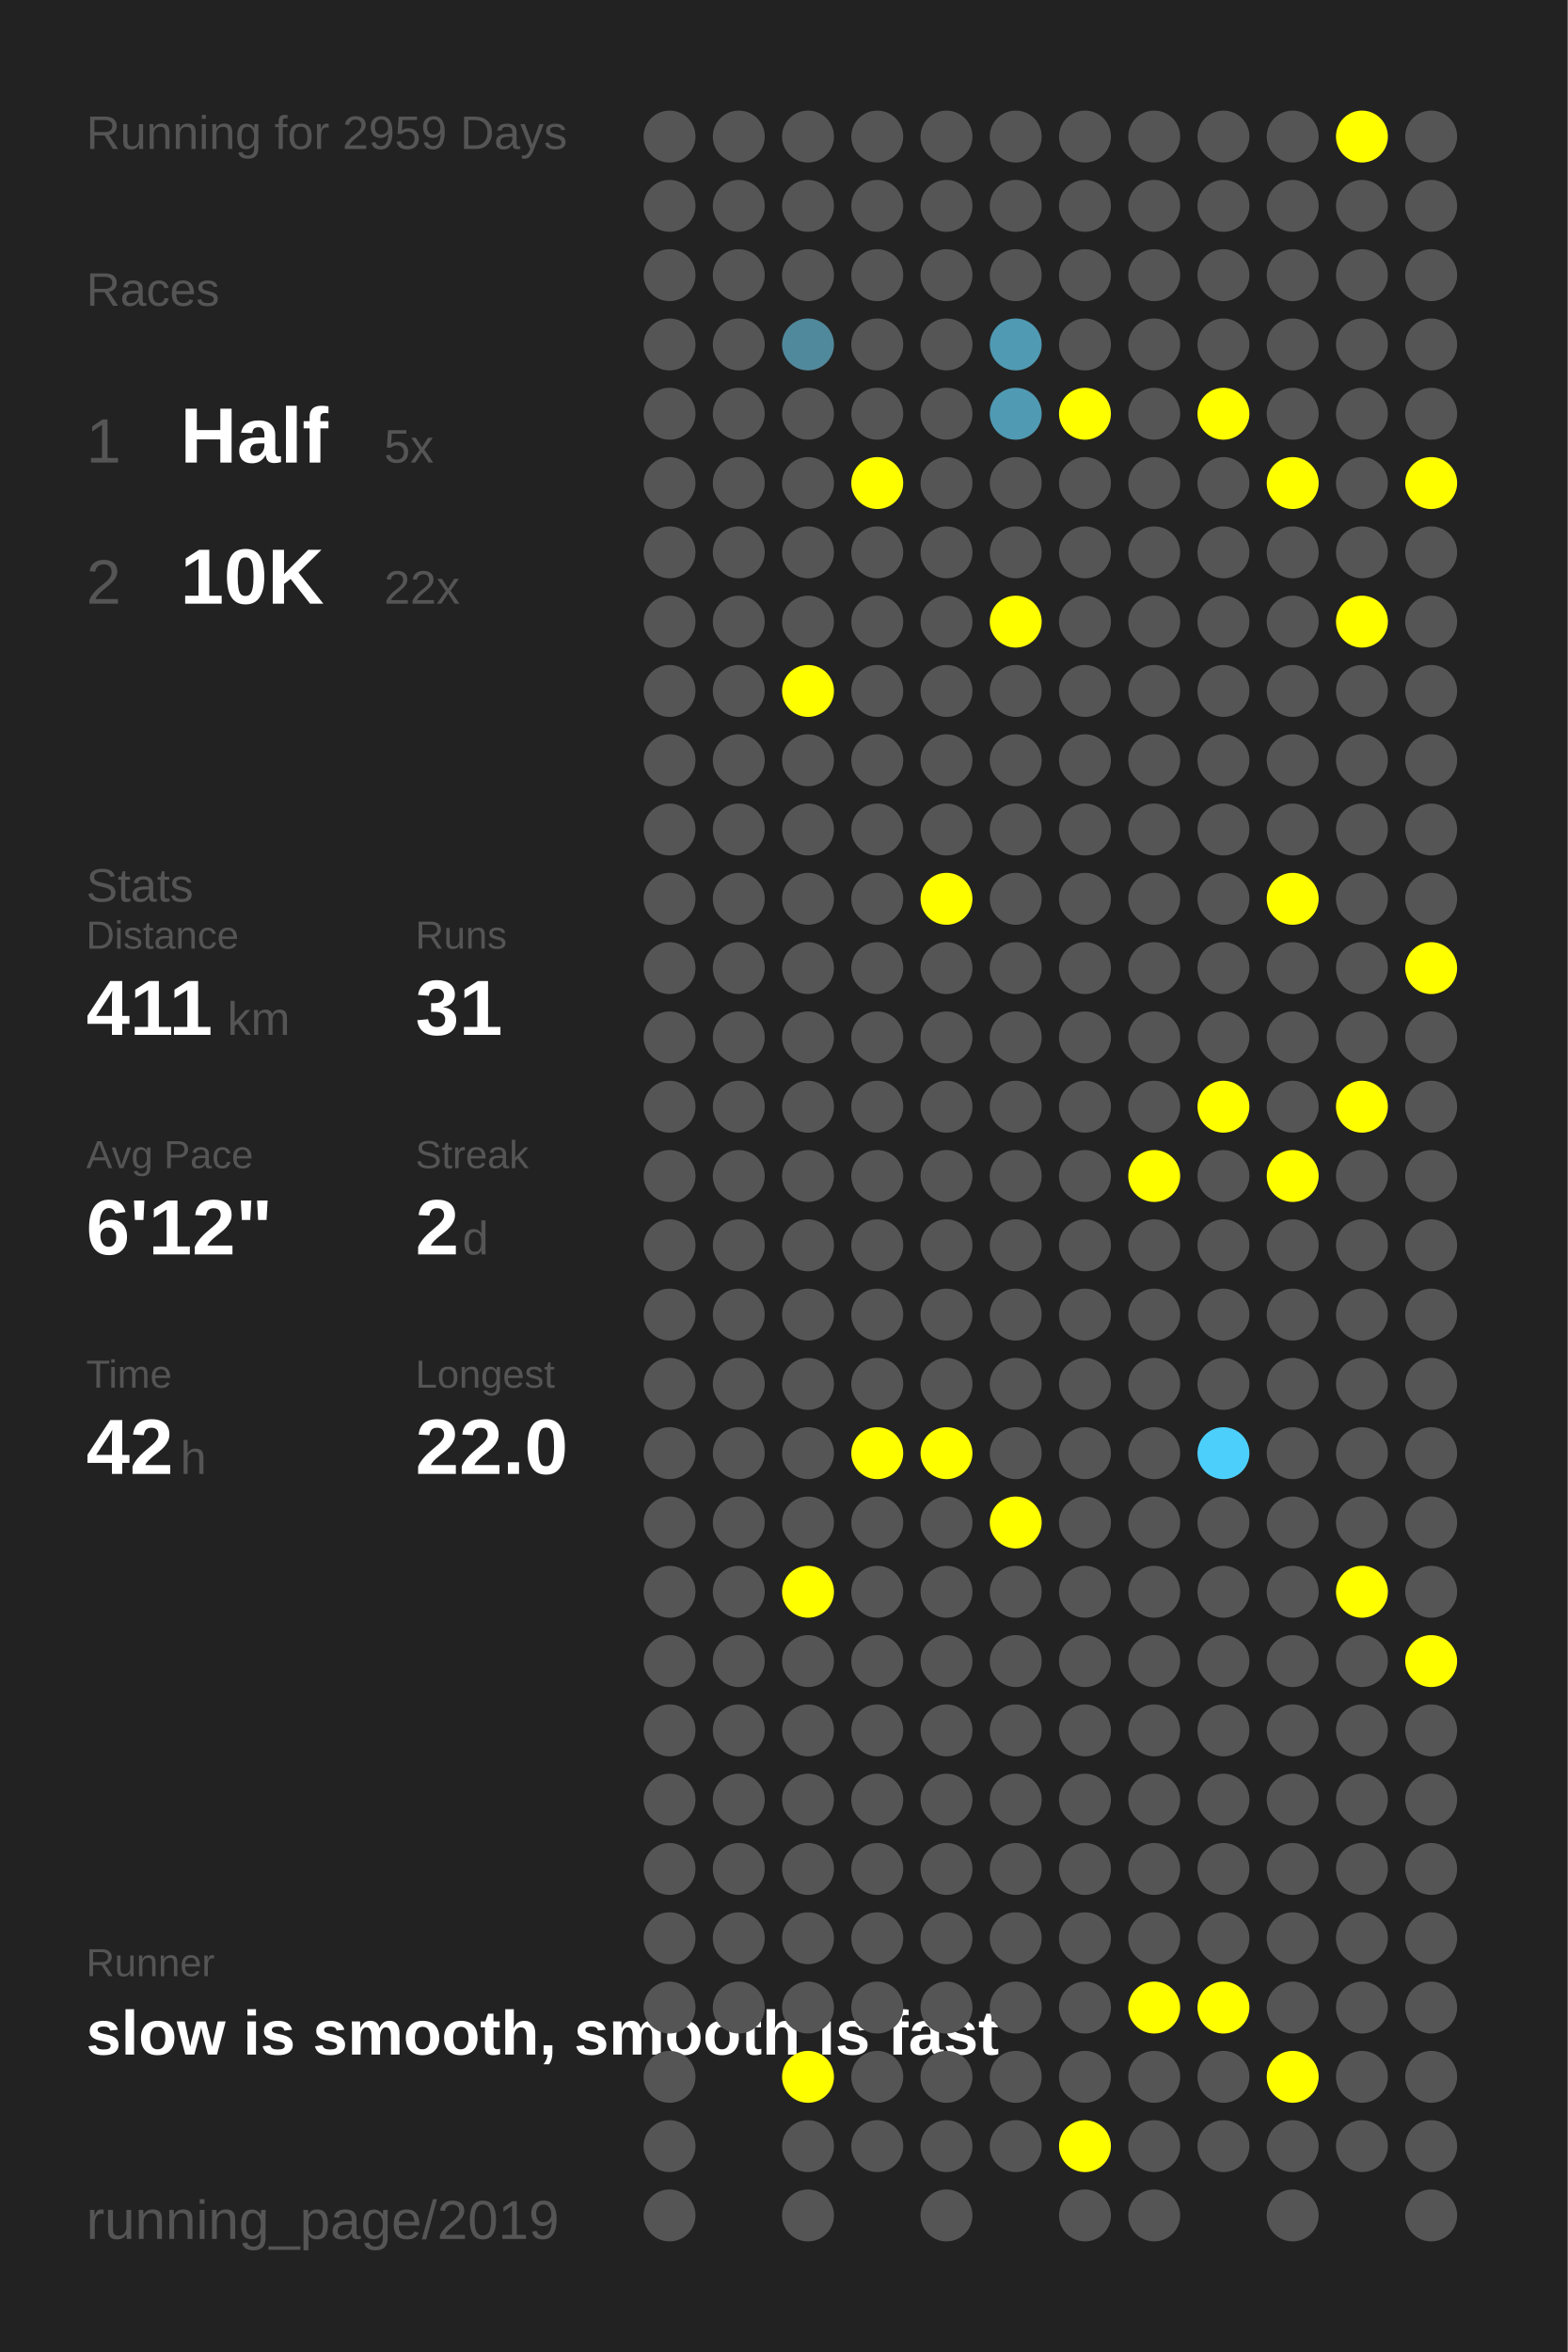
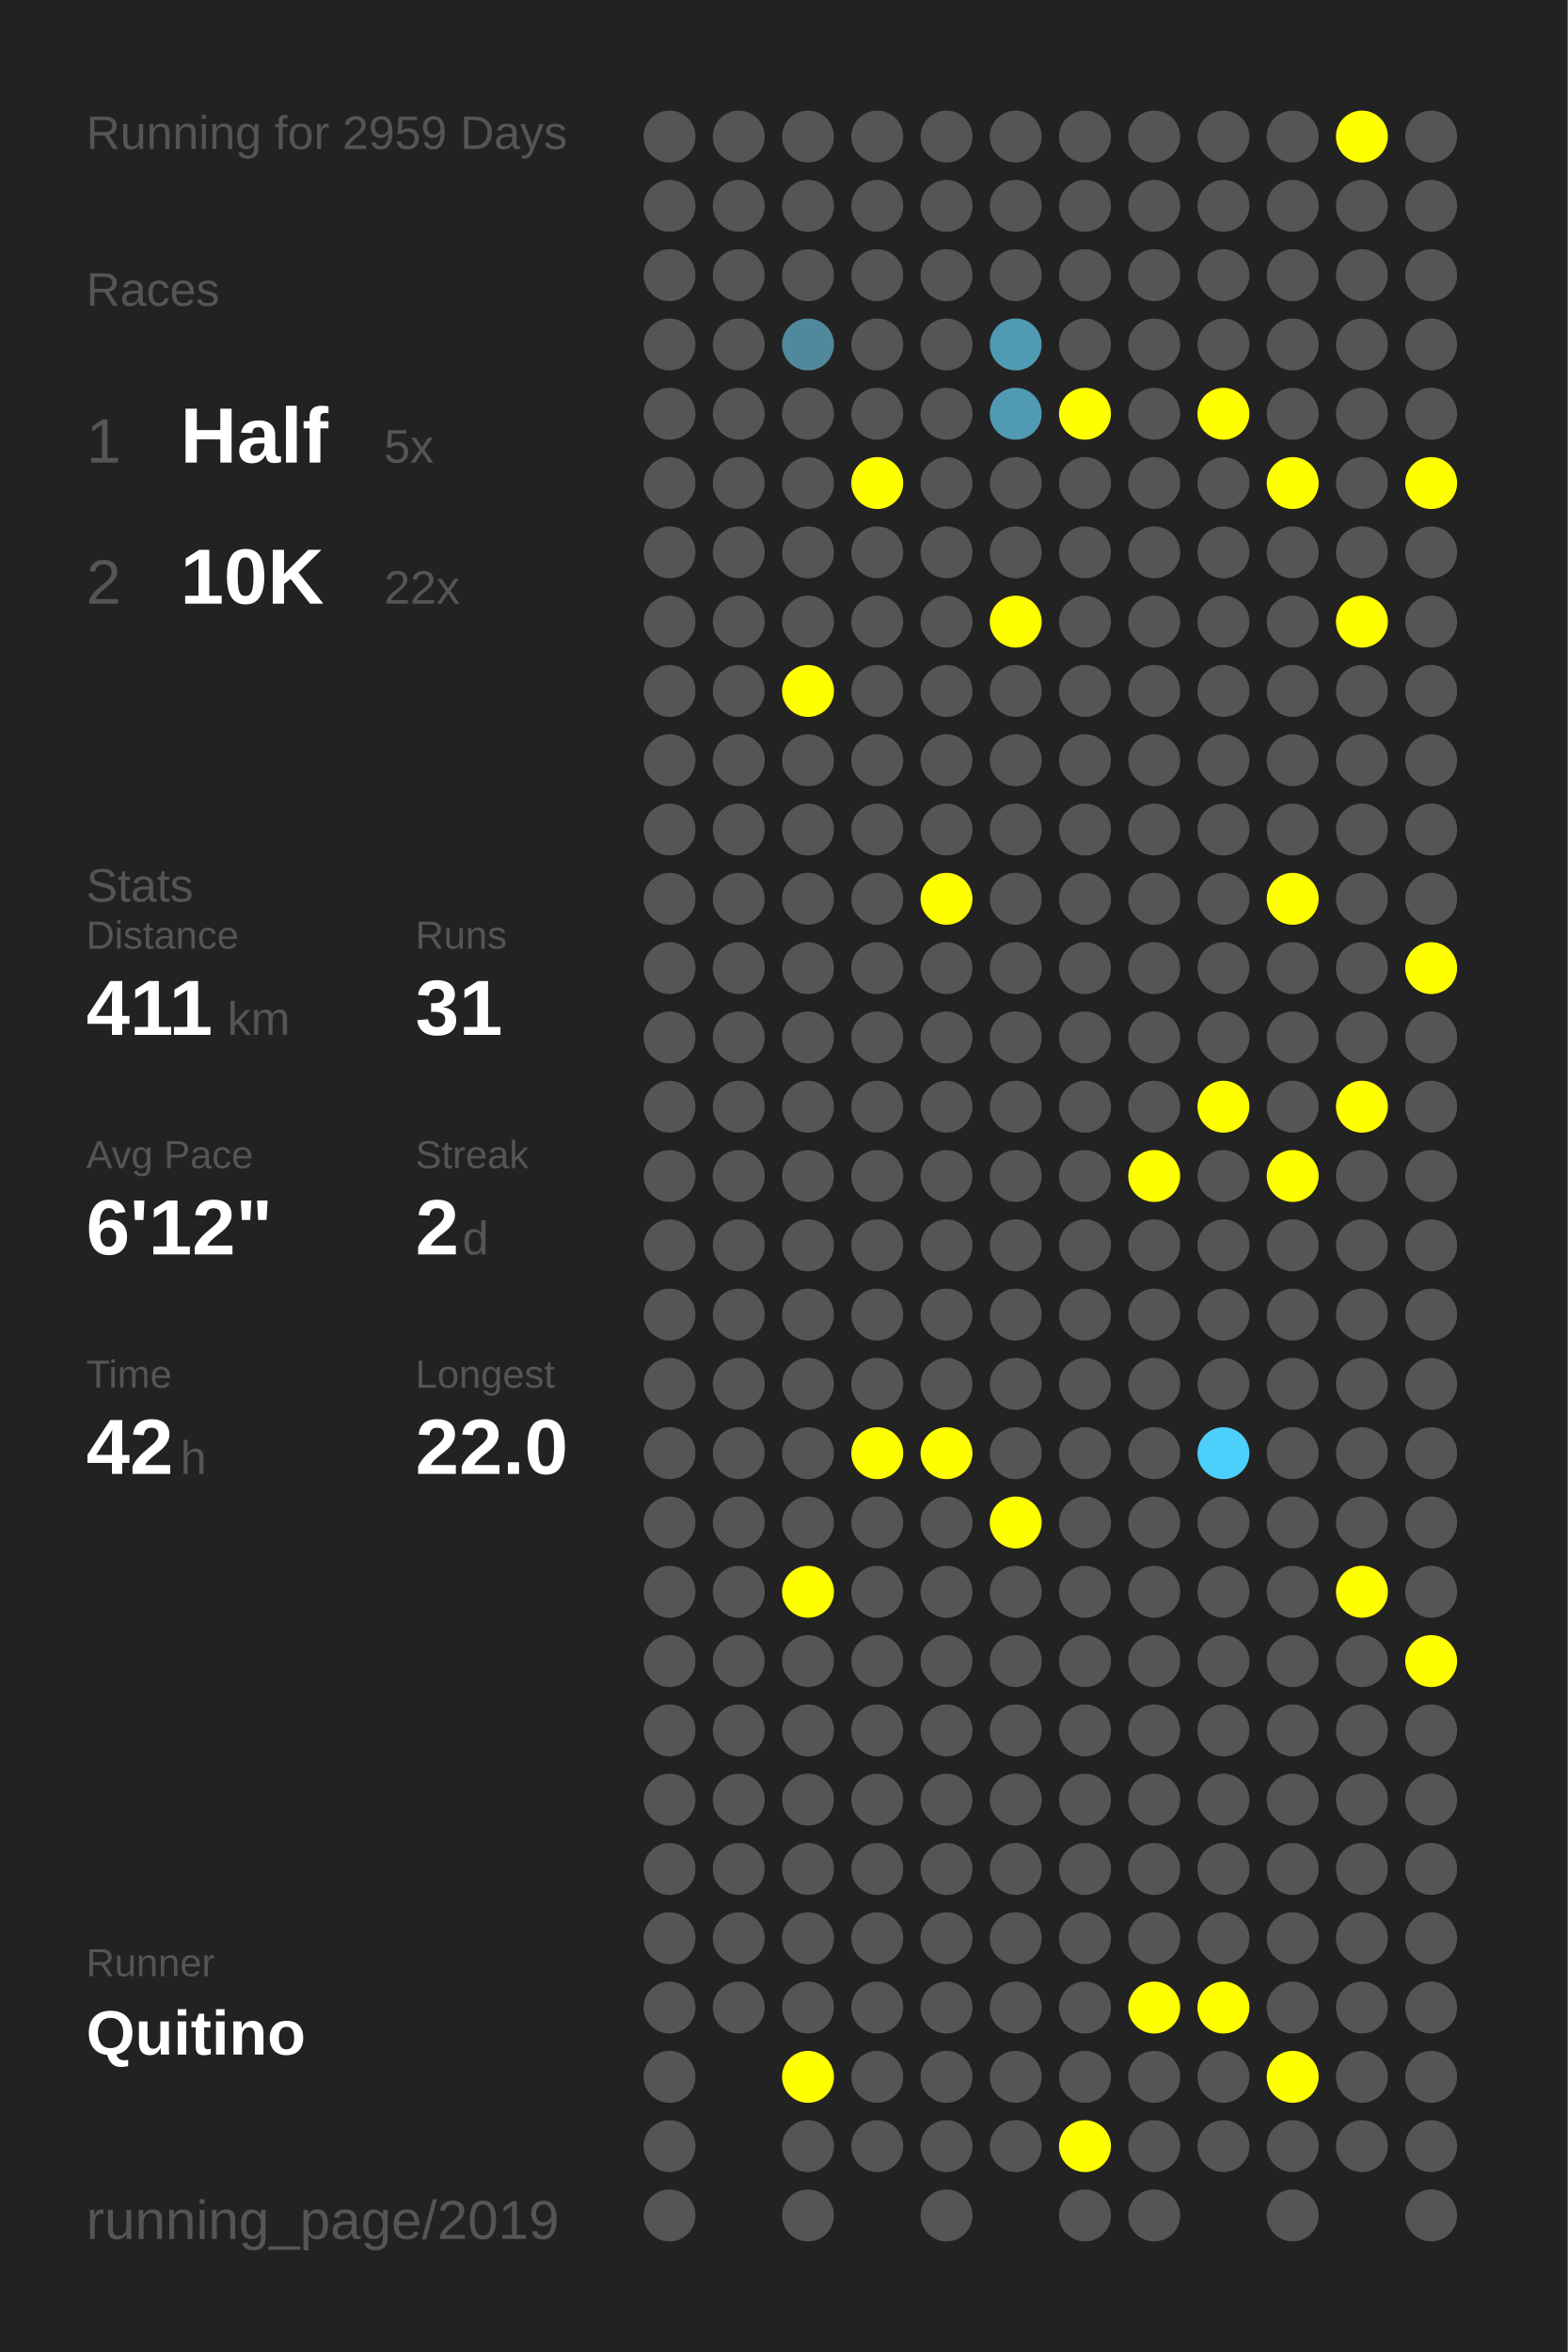
<svg xmlns="http://www.w3.org/2000/svg" baseProfile="full" height="300mm" version="1.1" viewBox="0,0,200,300" width="200mm">
  <defs />
  <rect fill="#222222" height="300" width="200" x="0" y="0" />
  <text fill="#555555" style="font-size:6px; font-family:Arial;" x="11" y="19">Running for 2959 Days</text>
  <text fill="#555555" style="font-size:6px; font-family:Arial;" x="11" y="39">Races</text>
  <text fill="#555555" style="font-size:8px; font-family:Arial;" x="11" y="59">1</text>
  <text fill="#FFFFFF" style="font-size:10px; font-family:Arial; font-weight:bold;" x="23" y="59">Half</text>
  <text fill="#555555" style="font-size:6px; font-family:Arial;" x="49" y="59">5x</text>
  <text fill="#555555" style="font-size:8px; font-family:Arial;" x="11" y="77">2</text>
  <text fill="#FFFFFF" style="font-size:10px; font-family:Arial; font-weight:bold;" x="23" y="77">10K</text>
  <text fill="#555555" style="font-size:6px; font-family:Arial;" x="49" y="77">22x</text>
  <text fill="#555555" style="font-size:6px; font-family:Arial;" x="11" y="115">Stats</text>
  <text fill="#555555" style="font-size:5px; font-family:Arial;" x="11" y="121">Distance</text>
  <text fill="#FFFFFF" style="font-size:10px; font-family:Arial; font-weight:bold;" x="11" y="132">411</text>
  <text fill="#555555" style="font-size:6px; font-family:Arial;" x="29" y="132">km</text>
  <text fill="#555555" style="font-size:5px; font-family:Arial;" x="53" y="121">Runs</text>
  <text fill="#FFFFFF" style="font-size:10px; font-family:Arial; font-weight:bold;" x="53" y="132">31</text>
  <text fill="#555555" style="font-size:5px; font-family:Arial;" x="11" y="149">Avg Pace</text>
  <text fill="#FFFFFF" style="font-size:10px; font-family:Arial; font-weight:bold;" x="11" y="160">6'12"</text>
  <text fill="#555555" style="font-size:5px; font-family:Arial;" x="53" y="149">Streak</text>
  <text fill="#FFFFFF" style="font-size:10px; font-family:Arial; font-weight:bold;" x="53" y="160">2</text>
  <text fill="#555555" style="font-size:6px; font-family:Arial;" x="59" y="160">d</text>
  <text fill="#555555" style="font-size:5px; font-family:Arial;" x="11" y="177">Time</text>
  <text fill="#FFFFFF" style="font-size:10px; font-family:Arial; font-weight:bold;" x="11" y="188">42</text>
  <text fill="#555555" style="font-size:6px; font-family:Arial;" x="23" y="188">h</text>
  <text fill="#555555" style="font-size:5px; font-family:Arial;" x="53" y="177">Longest</text>
  <text fill="#FFFFFF" style="font-size:10px; font-family:Arial; font-weight:bold;" x="53" y="188">22.0</text>
  <text fill="#555555" style="font-size:5px; font-family:Arial;" x="11" y="252.065">Runner</text>
-   <text fill="#FFFFFF" style="font-size:8px; font-family:Arial; font-weight:bold;" x="11" y="262.065">slow is smooth, smooth is fast</text>
+   <text fill="#FFFFFF" style="font-size:8px; font-family:Arial; font-weight:bold;" x="11" y="262.065">Quitino</text>
  <text fill="#555555" style="font-size:7px; font-family:Arial;" x="11" y="285.581">running_page/2019</text>
  <circle cx="85.417" cy="17.419" fill="#555555" r="3.312" />
  <circle cx="85.417" cy="26.258" fill="#555555" r="3.312" />
  <circle cx="85.417" cy="35.097" fill="#555555" r="3.312" />
  <circle cx="85.417" cy="43.935" fill="#555555" r="3.312" />
  <circle cx="85.417" cy="52.774" fill="#555555" r="3.312" />
  <circle cx="85.417" cy="61.613" fill="#555555" r="3.312" />
  <circle cx="85.417" cy="70.452" fill="#555555" r="3.312" />
  <circle cx="85.417" cy="79.29" fill="#555555" r="3.312" />
  <circle cx="85.417" cy="88.129" fill="#555555" r="3.312" />
  <circle cx="85.417" cy="96.968" fill="#555555" r="3.312" />
  <circle cx="85.417" cy="105.806" fill="#555555" r="3.312" />
  <circle cx="85.417" cy="114.645" fill="#555555" r="3.312" />
  <circle cx="85.417" cy="123.484" fill="#555555" r="3.312" />
  <circle cx="85.417" cy="132.323" fill="#555555" r="3.312" />
  <circle cx="85.417" cy="141.161" fill="#555555" r="3.312" />
  <circle cx="85.417" cy="150" fill="#555555" r="3.312" />
  <circle cx="85.417" cy="158.839" fill="#555555" r="3.312" />
  <circle cx="85.417" cy="167.677" fill="#555555" r="3.312" />
  <circle cx="85.417" cy="176.516" fill="#555555" r="3.312" />
  <circle cx="85.417" cy="185.355" fill="#555555" r="3.312" />
  <circle cx="85.417" cy="194.194" fill="#555555" r="3.312" />
  <circle cx="85.417" cy="203.032" fill="#555555" r="3.312" />
  <circle cx="85.417" cy="211.871" fill="#555555" r="3.312" />
  <circle cx="85.417" cy="220.71" fill="#555555" r="3.312" />
  <circle cx="85.417" cy="229.548" fill="#555555" r="3.312" />
  <circle cx="85.417" cy="238.387" fill="#555555" r="3.312" />
  <circle cx="85.417" cy="247.226" fill="#555555" r="3.312" />
  <circle cx="85.417" cy="256.065" fill="#555555" r="3.312" />
  <circle cx="85.417" cy="264.903" fill="#555555" r="3.312" />
  <circle cx="85.417" cy="273.742" fill="#555555" r="3.312" />
  <circle cx="85.417" cy="282.581" fill="#555555" r="3.312" />
  <circle cx="94.25" cy="17.419" fill="#555555" r="3.312" />
  <circle cx="94.25" cy="26.258" fill="#555555" r="3.312" />
  <circle cx="94.25" cy="35.097" fill="#555555" r="3.312" />
  <circle cx="94.25" cy="43.935" fill="#555555" r="3.312" />
  <circle cx="94.25" cy="52.774" fill="#555555" r="3.312" />
  <circle cx="94.25" cy="61.613" fill="#555555" r="3.312" />
  <circle cx="94.25" cy="70.452" fill="#555555" r="3.312" />
  <circle cx="94.25" cy="79.29" fill="#555555" r="3.312" />
  <circle cx="94.25" cy="88.129" fill="#555555" r="3.312" />
  <circle cx="94.25" cy="96.968" fill="#555555" r="3.312" />
  <circle cx="94.25" cy="105.806" fill="#555555" r="3.312" />
  <circle cx="94.25" cy="114.645" fill="#555555" r="3.312" />
  <circle cx="94.25" cy="123.484" fill="#555555" r="3.312" />
  <circle cx="94.25" cy="132.323" fill="#555555" r="3.312" />
  <circle cx="94.25" cy="141.161" fill="#555555" r="3.312" />
  <circle cx="94.25" cy="150" fill="#555555" r="3.312" />
  <circle cx="94.25" cy="158.839" fill="#555555" r="3.312" />
  <circle cx="94.25" cy="167.677" fill="#555555" r="3.312" />
  <circle cx="94.25" cy="176.516" fill="#555555" r="3.312" />
  <circle cx="94.25" cy="185.355" fill="#555555" r="3.312" />
  <circle cx="94.25" cy="194.194" fill="#555555" r="3.312" />
  <circle cx="94.25" cy="203.032" fill="#555555" r="3.312" />
  <circle cx="94.25" cy="211.871" fill="#555555" r="3.312" />
  <circle cx="94.25" cy="220.71" fill="#555555" r="3.312" />
  <circle cx="94.25" cy="229.548" fill="#555555" r="3.312" />
  <circle cx="94.25" cy="238.387" fill="#555555" r="3.312" />
  <circle cx="94.25" cy="247.226" fill="#555555" r="3.312" />
  <circle cx="94.25" cy="256.065" fill="#555555" r="3.312" />
  <circle cx="103.083" cy="17.419" fill="#555555" r="3.312" />
  <circle cx="103.083" cy="26.258" fill="#555555" r="3.312" />
  <circle cx="103.083" cy="35.097" fill="#555555" r="3.312" />
  <circle cx="103.083" cy="43.935" fill="#51899c" r="3.312" />
  <circle cx="103.083" cy="52.774" fill="#555555" r="3.312" />
  <circle cx="103.083" cy="61.613" fill="#555555" r="3.312" />
  <circle cx="103.083" cy="70.452" fill="#555555" r="3.312" />
  <circle cx="103.083" cy="79.29" fill="#555555" r="3.312" />
  <circle cx="103.083" cy="88.129" fill="#FFFF00" r="3.312" />
  <circle cx="103.083" cy="96.968" fill="#555555" r="3.312" />
  <circle cx="103.083" cy="105.806" fill="#555555" r="3.312" />
  <circle cx="103.083" cy="114.645" fill="#555555" r="3.312" />
  <circle cx="103.083" cy="123.484" fill="#555555" r="3.312" />
  <circle cx="103.083" cy="132.323" fill="#555555" r="3.312" />
  <circle cx="103.083" cy="141.161" fill="#555555" r="3.312" />
  <circle cx="103.083" cy="150" fill="#555555" r="3.312" />
  <circle cx="103.083" cy="158.839" fill="#555555" r="3.312" />
  <circle cx="103.083" cy="167.677" fill="#555555" r="3.312" />
  <circle cx="103.083" cy="176.516" fill="#555555" r="3.312" />
  <circle cx="103.083" cy="185.355" fill="#555555" r="3.312" />
  <circle cx="103.083" cy="194.194" fill="#555555" r="3.312" />
  <circle cx="103.083" cy="203.032" fill="#FFFF00" r="3.312" />
  <circle cx="103.083" cy="211.871" fill="#555555" r="3.312" />
  <circle cx="103.083" cy="220.71" fill="#555555" r="3.312" />
  <circle cx="103.083" cy="229.548" fill="#555555" r="3.312" />
  <circle cx="103.083" cy="238.387" fill="#555555" r="3.312" />
  <circle cx="103.083" cy="247.226" fill="#555555" r="3.312" />
  <circle cx="103.083" cy="256.065" fill="#555555" r="3.312" />
  <circle cx="103.083" cy="264.903" fill="#FFFF00" r="3.312" />
  <circle cx="103.083" cy="273.742" fill="#555555" r="3.312" />
  <circle cx="103.083" cy="282.581" fill="#555555" r="3.312" />
  <circle cx="111.917" cy="17.419" fill="#555555" r="3.312" />
  <circle cx="111.917" cy="26.258" fill="#555555" r="3.312" />
  <circle cx="111.917" cy="35.097" fill="#555555" r="3.312" />
  <circle cx="111.917" cy="43.935" fill="#555555" r="3.312" />
  <circle cx="111.917" cy="52.774" fill="#555555" r="3.312" />
  <circle cx="111.917" cy="61.613" fill="#FFFF00" r="3.312" />
  <circle cx="111.917" cy="70.452" fill="#555555" r="3.312" />
  <circle cx="111.917" cy="79.29" fill="#555555" r="3.312" />
  <circle cx="111.917" cy="88.129" fill="#555555" r="3.312" />
  <circle cx="111.917" cy="96.968" fill="#555555" r="3.312" />
  <circle cx="111.917" cy="105.806" fill="#555555" r="3.312" />
  <circle cx="111.917" cy="114.645" fill="#555555" r="3.312" />
  <circle cx="111.917" cy="123.484" fill="#555555" r="3.312" />
  <circle cx="111.917" cy="132.323" fill="#555555" r="3.312" />
  <circle cx="111.917" cy="141.161" fill="#555555" r="3.312" />
  <circle cx="111.917" cy="150" fill="#555555" r="3.312" />
  <circle cx="111.917" cy="158.839" fill="#555555" r="3.312" />
  <circle cx="111.917" cy="167.677" fill="#555555" r="3.312" />
  <circle cx="111.917" cy="176.516" fill="#555555" r="3.312" />
  <circle cx="111.917" cy="185.355" fill="#FFFF00" r="3.312" />
  <circle cx="111.917" cy="194.194" fill="#555555" r="3.312" />
  <circle cx="111.917" cy="203.032" fill="#555555" r="3.312" />
  <circle cx="111.917" cy="211.871" fill="#555555" r="3.312" />
  <circle cx="111.917" cy="220.71" fill="#555555" r="3.312" />
  <circle cx="111.917" cy="229.548" fill="#555555" r="3.312" />
  <circle cx="111.917" cy="238.387" fill="#555555" r="3.312" />
  <circle cx="111.917" cy="247.226" fill="#555555" r="3.312" />
  <circle cx="111.917" cy="256.065" fill="#555555" r="3.312" />
  <circle cx="111.917" cy="264.903" fill="#555555" r="3.312" />
  <circle cx="111.917" cy="273.742" fill="#555555" r="3.312" />
  <circle cx="120.75" cy="17.419" fill="#555555" r="3.312" />
  <circle cx="120.75" cy="26.258" fill="#555555" r="3.312" />
  <circle cx="120.75" cy="35.097" fill="#555555" r="3.312" />
  <circle cx="120.75" cy="43.935" fill="#555555" r="3.312" />
  <circle cx="120.75" cy="52.774" fill="#555555" r="3.312" />
  <circle cx="120.75" cy="61.613" fill="#555555" r="3.312" />
  <circle cx="120.75" cy="70.452" fill="#555555" r="3.312" />
  <circle cx="120.75" cy="79.29" fill="#555555" r="3.312" />
  <circle cx="120.75" cy="88.129" fill="#555555" r="3.312" />
  <circle cx="120.75" cy="96.968" fill="#555555" r="3.312" />
  <circle cx="120.75" cy="105.806" fill="#555555" r="3.312" />
  <circle cx="120.75" cy="114.645" fill="#FFFF00" r="3.312" />
  <circle cx="120.75" cy="123.484" fill="#555555" r="3.312" />
  <circle cx="120.75" cy="132.323" fill="#555555" r="3.312" />
  <circle cx="120.75" cy="141.161" fill="#555555" r="3.312" />
  <circle cx="120.75" cy="150" fill="#555555" r="3.312" />
  <circle cx="120.75" cy="158.839" fill="#555555" r="3.312" />
  <circle cx="120.75" cy="167.677" fill="#555555" r="3.312" />
  <circle cx="120.75" cy="176.516" fill="#555555" r="3.312" />
  <circle cx="120.75" cy="185.355" fill="#FFFF00" r="3.312" />
  <circle cx="120.75" cy="194.194" fill="#555555" r="3.312" />
  <circle cx="120.75" cy="203.032" fill="#555555" r="3.312" />
  <circle cx="120.75" cy="211.871" fill="#555555" r="3.312" />
  <circle cx="120.75" cy="220.71" fill="#555555" r="3.312" />
  <circle cx="120.75" cy="229.548" fill="#555555" r="3.312" />
  <circle cx="120.75" cy="238.387" fill="#555555" r="3.312" />
  <circle cx="120.75" cy="247.226" fill="#555555" r="3.312" />
  <circle cx="120.75" cy="256.065" fill="#555555" r="3.312" />
  <circle cx="120.75" cy="264.903" fill="#555555" r="3.312" />
  <circle cx="120.75" cy="273.742" fill="#555555" r="3.312" />
  <circle cx="120.75" cy="282.581" fill="#555555" r="3.312" />
  <circle cx="129.583" cy="17.419" fill="#555555" r="3.312" />
  <circle cx="129.583" cy="26.258" fill="#555555" r="3.312" />
  <circle cx="129.583" cy="35.097" fill="#555555" r="3.312" />
  <circle cx="129.583" cy="43.935" fill="#509ab3" r="3.312" />
  <circle cx="129.583" cy="52.774" fill="#509ab3" r="3.312" />
  <circle cx="129.583" cy="61.613" fill="#555555" r="3.312" />
  <circle cx="129.583" cy="70.452" fill="#555555" r="3.312" />
  <circle cx="129.583" cy="79.29" fill="#FFFF00" r="3.312" />
  <circle cx="129.583" cy="88.129" fill="#555555" r="3.312" />
  <circle cx="129.583" cy="96.968" fill="#555555" r="3.312" />
  <circle cx="129.583" cy="105.806" fill="#555555" r="3.312" />
  <circle cx="129.583" cy="114.645" fill="#555555" r="3.312" />
  <circle cx="129.583" cy="123.484" fill="#555555" r="3.312" />
  <circle cx="129.583" cy="132.323" fill="#555555" r="3.312" />
  <circle cx="129.583" cy="141.161" fill="#555555" r="3.312" />
  <circle cx="129.583" cy="150" fill="#555555" r="3.312" />
  <circle cx="129.583" cy="158.839" fill="#555555" r="3.312" />
  <circle cx="129.583" cy="167.677" fill="#555555" r="3.312" />
  <circle cx="129.583" cy="176.516" fill="#555555" r="3.312" />
  <circle cx="129.583" cy="185.355" fill="#555555" r="3.312" />
  <circle cx="129.583" cy="194.194" fill="#FFFF00" r="3.312" />
  <circle cx="129.583" cy="203.032" fill="#555555" r="3.312" />
  <circle cx="129.583" cy="211.871" fill="#555555" r="3.312" />
  <circle cx="129.583" cy="220.71" fill="#555555" r="3.312" />
  <circle cx="129.583" cy="229.548" fill="#555555" r="3.312" />
  <circle cx="129.583" cy="238.387" fill="#555555" r="3.312" />
  <circle cx="129.583" cy="247.226" fill="#555555" r="3.312" />
  <circle cx="129.583" cy="256.065" fill="#555555" r="3.312" />
  <circle cx="129.583" cy="264.903" fill="#555555" r="3.312" />
  <circle cx="129.583" cy="273.742" fill="#555555" r="3.312" />
  <circle cx="138.417" cy="17.419" fill="#555555" r="3.312" />
  <circle cx="138.417" cy="26.258" fill="#555555" r="3.312" />
  <circle cx="138.417" cy="35.097" fill="#555555" r="3.312" />
  <circle cx="138.417" cy="43.935" fill="#555555" r="3.312" />
  <circle cx="138.417" cy="52.774" fill="#FFFF00" r="3.312" />
  <circle cx="138.417" cy="61.613" fill="#555555" r="3.312" />
  <circle cx="138.417" cy="70.452" fill="#555555" r="3.312" />
  <circle cx="138.417" cy="79.29" fill="#555555" r="3.312" />
  <circle cx="138.417" cy="88.129" fill="#555555" r="3.312" />
  <circle cx="138.417" cy="96.968" fill="#555555" r="3.312" />
  <circle cx="138.417" cy="105.806" fill="#555555" r="3.312" />
  <circle cx="138.417" cy="114.645" fill="#555555" r="3.312" />
  <circle cx="138.417" cy="123.484" fill="#555555" r="3.312" />
  <circle cx="138.417" cy="132.323" fill="#555555" r="3.312" />
  <circle cx="138.417" cy="141.161" fill="#555555" r="3.312" />
  <circle cx="138.417" cy="150" fill="#555555" r="3.312" />
  <circle cx="138.417" cy="158.839" fill="#555555" r="3.312" />
  <circle cx="138.417" cy="167.677" fill="#555555" r="3.312" />
  <circle cx="138.417" cy="176.516" fill="#555555" r="3.312" />
  <circle cx="138.417" cy="185.355" fill="#555555" r="3.312" />
  <circle cx="138.417" cy="194.194" fill="#555555" r="3.312" />
  <circle cx="138.417" cy="203.032" fill="#555555" r="3.312" />
  <circle cx="138.417" cy="211.871" fill="#555555" r="3.312" />
  <circle cx="138.417" cy="220.71" fill="#555555" r="3.312" />
  <circle cx="138.417" cy="229.548" fill="#555555" r="3.312" />
  <circle cx="138.417" cy="238.387" fill="#555555" r="3.312" />
  <circle cx="138.417" cy="247.226" fill="#555555" r="3.312" />
  <circle cx="138.417" cy="256.065" fill="#555555" r="3.312" />
  <circle cx="138.417" cy="264.903" fill="#555555" r="3.312" />
  <circle cx="138.417" cy="273.742" fill="#FFFF00" r="3.312" />
  <circle cx="138.417" cy="282.581" fill="#555555" r="3.312" />
  <circle cx="147.25" cy="17.419" fill="#555555" r="3.312" />
  <circle cx="147.25" cy="26.258" fill="#555555" r="3.312" />
  <circle cx="147.25" cy="35.097" fill="#555555" r="3.312" />
  <circle cx="147.25" cy="43.935" fill="#555555" r="3.312" />
  <circle cx="147.25" cy="52.774" fill="#555555" r="3.312" />
  <circle cx="147.25" cy="61.613" fill="#555555" r="3.312" />
  <circle cx="147.25" cy="70.452" fill="#555555" r="3.312" />
  <circle cx="147.25" cy="79.29" fill="#555555" r="3.312" />
  <circle cx="147.25" cy="88.129" fill="#555555" r="3.312" />
  <circle cx="147.25" cy="96.968" fill="#555555" r="3.312" />
  <circle cx="147.25" cy="105.806" fill="#555555" r="3.312" />
  <circle cx="147.25" cy="114.645" fill="#555555" r="3.312" />
  <circle cx="147.25" cy="123.484" fill="#555555" r="3.312" />
  <circle cx="147.25" cy="132.323" fill="#555555" r="3.312" />
  <circle cx="147.25" cy="141.161" fill="#555555" r="3.312" />
  <circle cx="147.25" cy="150" fill="#FFFF00" r="3.312" />
  <circle cx="147.25" cy="158.839" fill="#555555" r="3.312" />
  <circle cx="147.25" cy="167.677" fill="#555555" r="3.312" />
  <circle cx="147.25" cy="176.516" fill="#555555" r="3.312" />
  <circle cx="147.25" cy="185.355" fill="#555555" r="3.312" />
  <circle cx="147.25" cy="194.194" fill="#555555" r="3.312" />
  <circle cx="147.25" cy="203.032" fill="#555555" r="3.312" />
  <circle cx="147.25" cy="211.871" fill="#555555" r="3.312" />
  <circle cx="147.25" cy="220.71" fill="#555555" r="3.312" />
  <circle cx="147.25" cy="229.548" fill="#555555" r="3.312" />
  <circle cx="147.25" cy="238.387" fill="#555555" r="3.312" />
  <circle cx="147.25" cy="247.226" fill="#555555" r="3.312" />
  <circle cx="147.25" cy="256.065" fill="#FFFF00" r="3.312" />
  <circle cx="147.25" cy="264.903" fill="#555555" r="3.312" />
  <circle cx="147.25" cy="273.742" fill="#555555" r="3.312" />
  <circle cx="147.25" cy="282.581" fill="#555555" r="3.312" />
  <circle cx="156.083" cy="17.419" fill="#555555" r="3.312" />
  <circle cx="156.083" cy="26.258" fill="#555555" r="3.312" />
  <circle cx="156.083" cy="35.097" fill="#555555" r="3.312" />
  <circle cx="156.083" cy="43.935" fill="#555555" r="3.312" />
  <circle cx="156.083" cy="52.774" fill="#FFFF00" r="3.312" />
  <circle cx="156.083" cy="61.613" fill="#555555" r="3.312" />
  <circle cx="156.083" cy="70.452" fill="#555555" r="3.312" />
  <circle cx="156.083" cy="79.29" fill="#555555" r="3.312" />
  <circle cx="156.083" cy="88.129" fill="#555555" r="3.312" />
  <circle cx="156.083" cy="96.968" fill="#555555" r="3.312" />
  <circle cx="156.083" cy="105.806" fill="#555555" r="3.312" />
  <circle cx="156.083" cy="114.645" fill="#555555" r="3.312" />
  <circle cx="156.083" cy="123.484" fill="#555555" r="3.312" />
  <circle cx="156.083" cy="132.323" fill="#555555" r="3.312" />
  <circle cx="156.083" cy="141.161" fill="#FFFF00" r="3.312" />
  <circle cx="156.083" cy="150" fill="#555555" r="3.312" />
  <circle cx="156.083" cy="158.839" fill="#555555" r="3.312" />
  <circle cx="156.083" cy="167.677" fill="#555555" r="3.312" />
  <circle cx="156.083" cy="176.516" fill="#555555" r="3.312" />
  <circle cx="156.083" cy="185.355" fill="#4dcffb" r="3.312" />
  <circle cx="156.083" cy="194.194" fill="#555555" r="3.312" />
  <circle cx="156.083" cy="203.032" fill="#555555" r="3.312" />
  <circle cx="156.083" cy="211.871" fill="#555555" r="3.312" />
  <circle cx="156.083" cy="220.71" fill="#555555" r="3.312" />
  <circle cx="156.083" cy="229.548" fill="#555555" r="3.312" />
  <circle cx="156.083" cy="238.387" fill="#555555" r="3.312" />
  <circle cx="156.083" cy="247.226" fill="#555555" r="3.312" />
  <circle cx="156.083" cy="256.065" fill="#FFFF00" r="3.312" />
  <circle cx="156.083" cy="264.903" fill="#555555" r="3.312" />
  <circle cx="156.083" cy="273.742" fill="#555555" r="3.312" />
  <circle cx="164.917" cy="17.419" fill="#555555" r="3.312" />
  <circle cx="164.917" cy="26.258" fill="#555555" r="3.312" />
  <circle cx="164.917" cy="35.097" fill="#555555" r="3.312" />
  <circle cx="164.917" cy="43.935" fill="#555555" r="3.312" />
  <circle cx="164.917" cy="52.774" fill="#555555" r="3.312" />
  <circle cx="164.917" cy="61.613" fill="#FFFF00" r="3.312" />
  <circle cx="164.917" cy="70.452" fill="#555555" r="3.312" />
  <circle cx="164.917" cy="79.29" fill="#555555" r="3.312" />
  <circle cx="164.917" cy="88.129" fill="#555555" r="3.312" />
  <circle cx="164.917" cy="96.968" fill="#555555" r="3.312" />
  <circle cx="164.917" cy="105.806" fill="#555555" r="3.312" />
  <circle cx="164.917" cy="114.645" fill="#FFFF00" r="3.312" />
  <circle cx="164.917" cy="123.484" fill="#555555" r="3.312" />
  <circle cx="164.917" cy="132.323" fill="#555555" r="3.312" />
  <circle cx="164.917" cy="141.161" fill="#555555" r="3.312" />
  <circle cx="164.917" cy="150" fill="#FFFF00" r="3.312" />
  <circle cx="164.917" cy="158.839" fill="#555555" r="3.312" />
  <circle cx="164.917" cy="167.677" fill="#555555" r="3.312" />
  <circle cx="164.917" cy="176.516" fill="#555555" r="3.312" />
  <circle cx="164.917" cy="185.355" fill="#555555" r="3.312" />
  <circle cx="164.917" cy="194.194" fill="#555555" r="3.312" />
  <circle cx="164.917" cy="203.032" fill="#555555" r="3.312" />
  <circle cx="164.917" cy="211.871" fill="#555555" r="3.312" />
  <circle cx="164.917" cy="220.71" fill="#555555" r="3.312" />
  <circle cx="164.917" cy="229.548" fill="#555555" r="3.312" />
  <circle cx="164.917" cy="238.387" fill="#555555" r="3.312" />
  <circle cx="164.917" cy="247.226" fill="#555555" r="3.312" />
  <circle cx="164.917" cy="256.065" fill="#555555" r="3.312" />
  <circle cx="164.917" cy="264.903" fill="#FFFF00" r="3.312" />
  <circle cx="164.917" cy="273.742" fill="#555555" r="3.312" />
  <circle cx="164.917" cy="282.581" fill="#555555" r="3.312" />
  <circle cx="173.75" cy="17.419" fill="#FFFF00" r="3.312" />
  <circle cx="173.75" cy="26.258" fill="#555555" r="3.312" />
  <circle cx="173.75" cy="35.097" fill="#555555" r="3.312" />
  <circle cx="173.75" cy="43.935" fill="#555555" r="3.312" />
  <circle cx="173.75" cy="52.774" fill="#555555" r="3.312" />
  <circle cx="173.75" cy="61.613" fill="#555555" r="3.312" />
  <circle cx="173.75" cy="70.452" fill="#555555" r="3.312" />
  <circle cx="173.75" cy="79.29" fill="#FFFF00" r="3.312" />
  <circle cx="173.75" cy="88.129" fill="#555555" r="3.312" />
  <circle cx="173.75" cy="96.968" fill="#555555" r="3.312" />
  <circle cx="173.75" cy="105.806" fill="#555555" r="3.312" />
  <circle cx="173.75" cy="114.645" fill="#555555" r="3.312" />
  <circle cx="173.75" cy="123.484" fill="#555555" r="3.312" />
  <circle cx="173.75" cy="132.323" fill="#555555" r="3.312" />
  <circle cx="173.75" cy="141.161" fill="#FFFF00" r="3.312" />
  <circle cx="173.75" cy="150" fill="#555555" r="3.312" />
  <circle cx="173.75" cy="158.839" fill="#555555" r="3.312" />
  <circle cx="173.75" cy="167.677" fill="#555555" r="3.312" />
  <circle cx="173.75" cy="176.516" fill="#555555" r="3.312" />
  <circle cx="173.75" cy="185.355" fill="#555555" r="3.312" />
  <circle cx="173.75" cy="194.194" fill="#555555" r="3.312" />
  <circle cx="173.75" cy="203.032" fill="#FFFF00" r="3.312" />
  <circle cx="173.75" cy="211.871" fill="#555555" r="3.312" />
  <circle cx="173.75" cy="220.71" fill="#555555" r="3.312" />
  <circle cx="173.75" cy="229.548" fill="#555555" r="3.312" />
  <circle cx="173.75" cy="238.387" fill="#555555" r="3.312" />
  <circle cx="173.75" cy="247.226" fill="#555555" r="3.312" />
  <circle cx="173.75" cy="256.065" fill="#555555" r="3.312" />
  <circle cx="173.75" cy="264.903" fill="#555555" r="3.312" />
  <circle cx="173.75" cy="273.742" fill="#555555" r="3.312" />
  <circle cx="182.583" cy="17.419" fill="#555555" r="3.312" />
  <circle cx="182.583" cy="26.258" fill="#555555" r="3.312" />
  <circle cx="182.583" cy="35.097" fill="#555555" r="3.312" />
  <circle cx="182.583" cy="43.935" fill="#555555" r="3.312" />
  <circle cx="182.583" cy="52.774" fill="#555555" r="3.312" />
  <circle cx="182.583" cy="61.613" fill="#FFFF00" r="3.312" />
  <circle cx="182.583" cy="70.452" fill="#555555" r="3.312" />
  <circle cx="182.583" cy="79.29" fill="#555555" r="3.312" />
  <circle cx="182.583" cy="88.129" fill="#555555" r="3.312" />
  <circle cx="182.583" cy="96.968" fill="#555555" r="3.312" />
  <circle cx="182.583" cy="105.806" fill="#555555" r="3.312" />
  <circle cx="182.583" cy="114.645" fill="#555555" r="3.312" />
  <circle cx="182.583" cy="123.484" fill="#FFFF00" r="3.312" />
  <circle cx="182.583" cy="132.323" fill="#555555" r="3.312" />
  <circle cx="182.583" cy="141.161" fill="#555555" r="3.312" />
  <circle cx="182.583" cy="150" fill="#555555" r="3.312" />
  <circle cx="182.583" cy="158.839" fill="#555555" r="3.312" />
  <circle cx="182.583" cy="167.677" fill="#555555" r="3.312" />
  <circle cx="182.583" cy="176.516" fill="#555555" r="3.312" />
  <circle cx="182.583" cy="185.355" fill="#555555" r="3.312" />
  <circle cx="182.583" cy="194.194" fill="#555555" r="3.312" />
  <circle cx="182.583" cy="203.032" fill="#555555" r="3.312" />
  <circle cx="182.583" cy="211.871" fill="#FFFF00" r="3.312" />
  <circle cx="182.583" cy="220.71" fill="#555555" r="3.312" />
  <circle cx="182.583" cy="229.548" fill="#555555" r="3.312" />
  <circle cx="182.583" cy="238.387" fill="#555555" r="3.312" />
  <circle cx="182.583" cy="247.226" fill="#555555" r="3.312" />
  <circle cx="182.583" cy="256.065" fill="#555555" r="3.312" />
  <circle cx="182.583" cy="264.903" fill="#555555" r="3.312" />
  <circle cx="182.583" cy="273.742" fill="#555555" r="3.312" />
  <circle cx="182.583" cy="282.581" fill="#555555" r="3.312" />
</svg>
